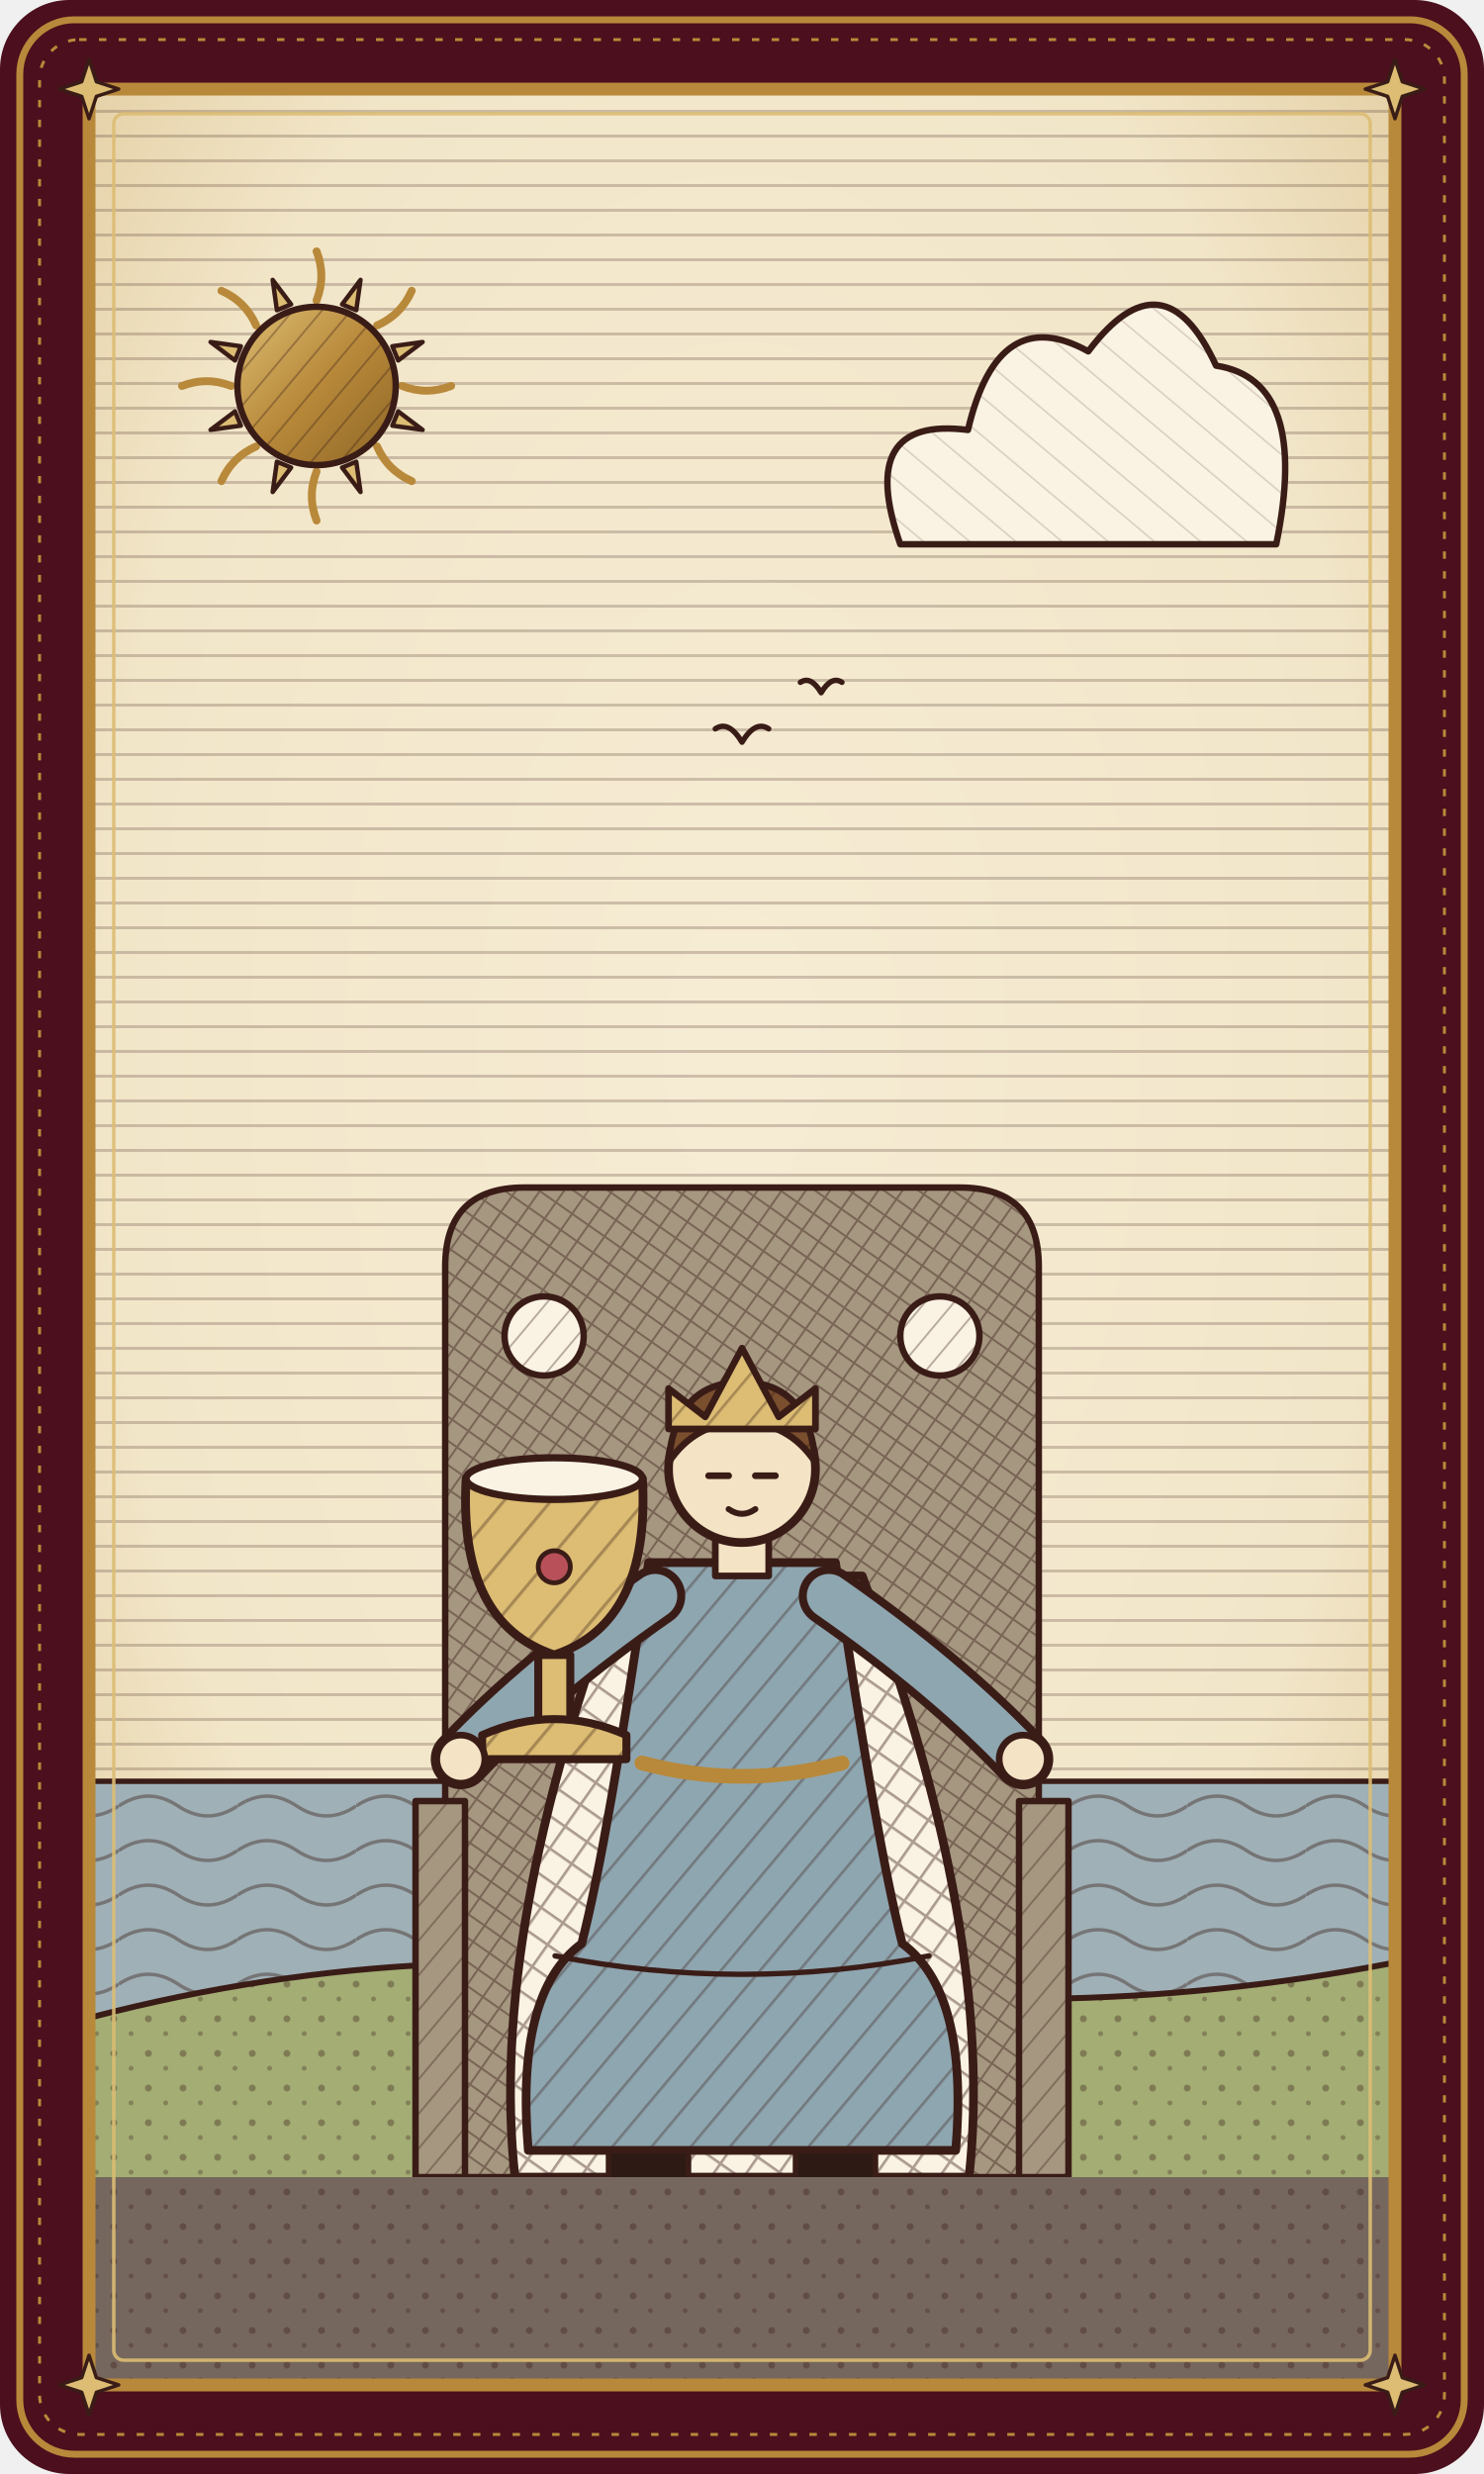
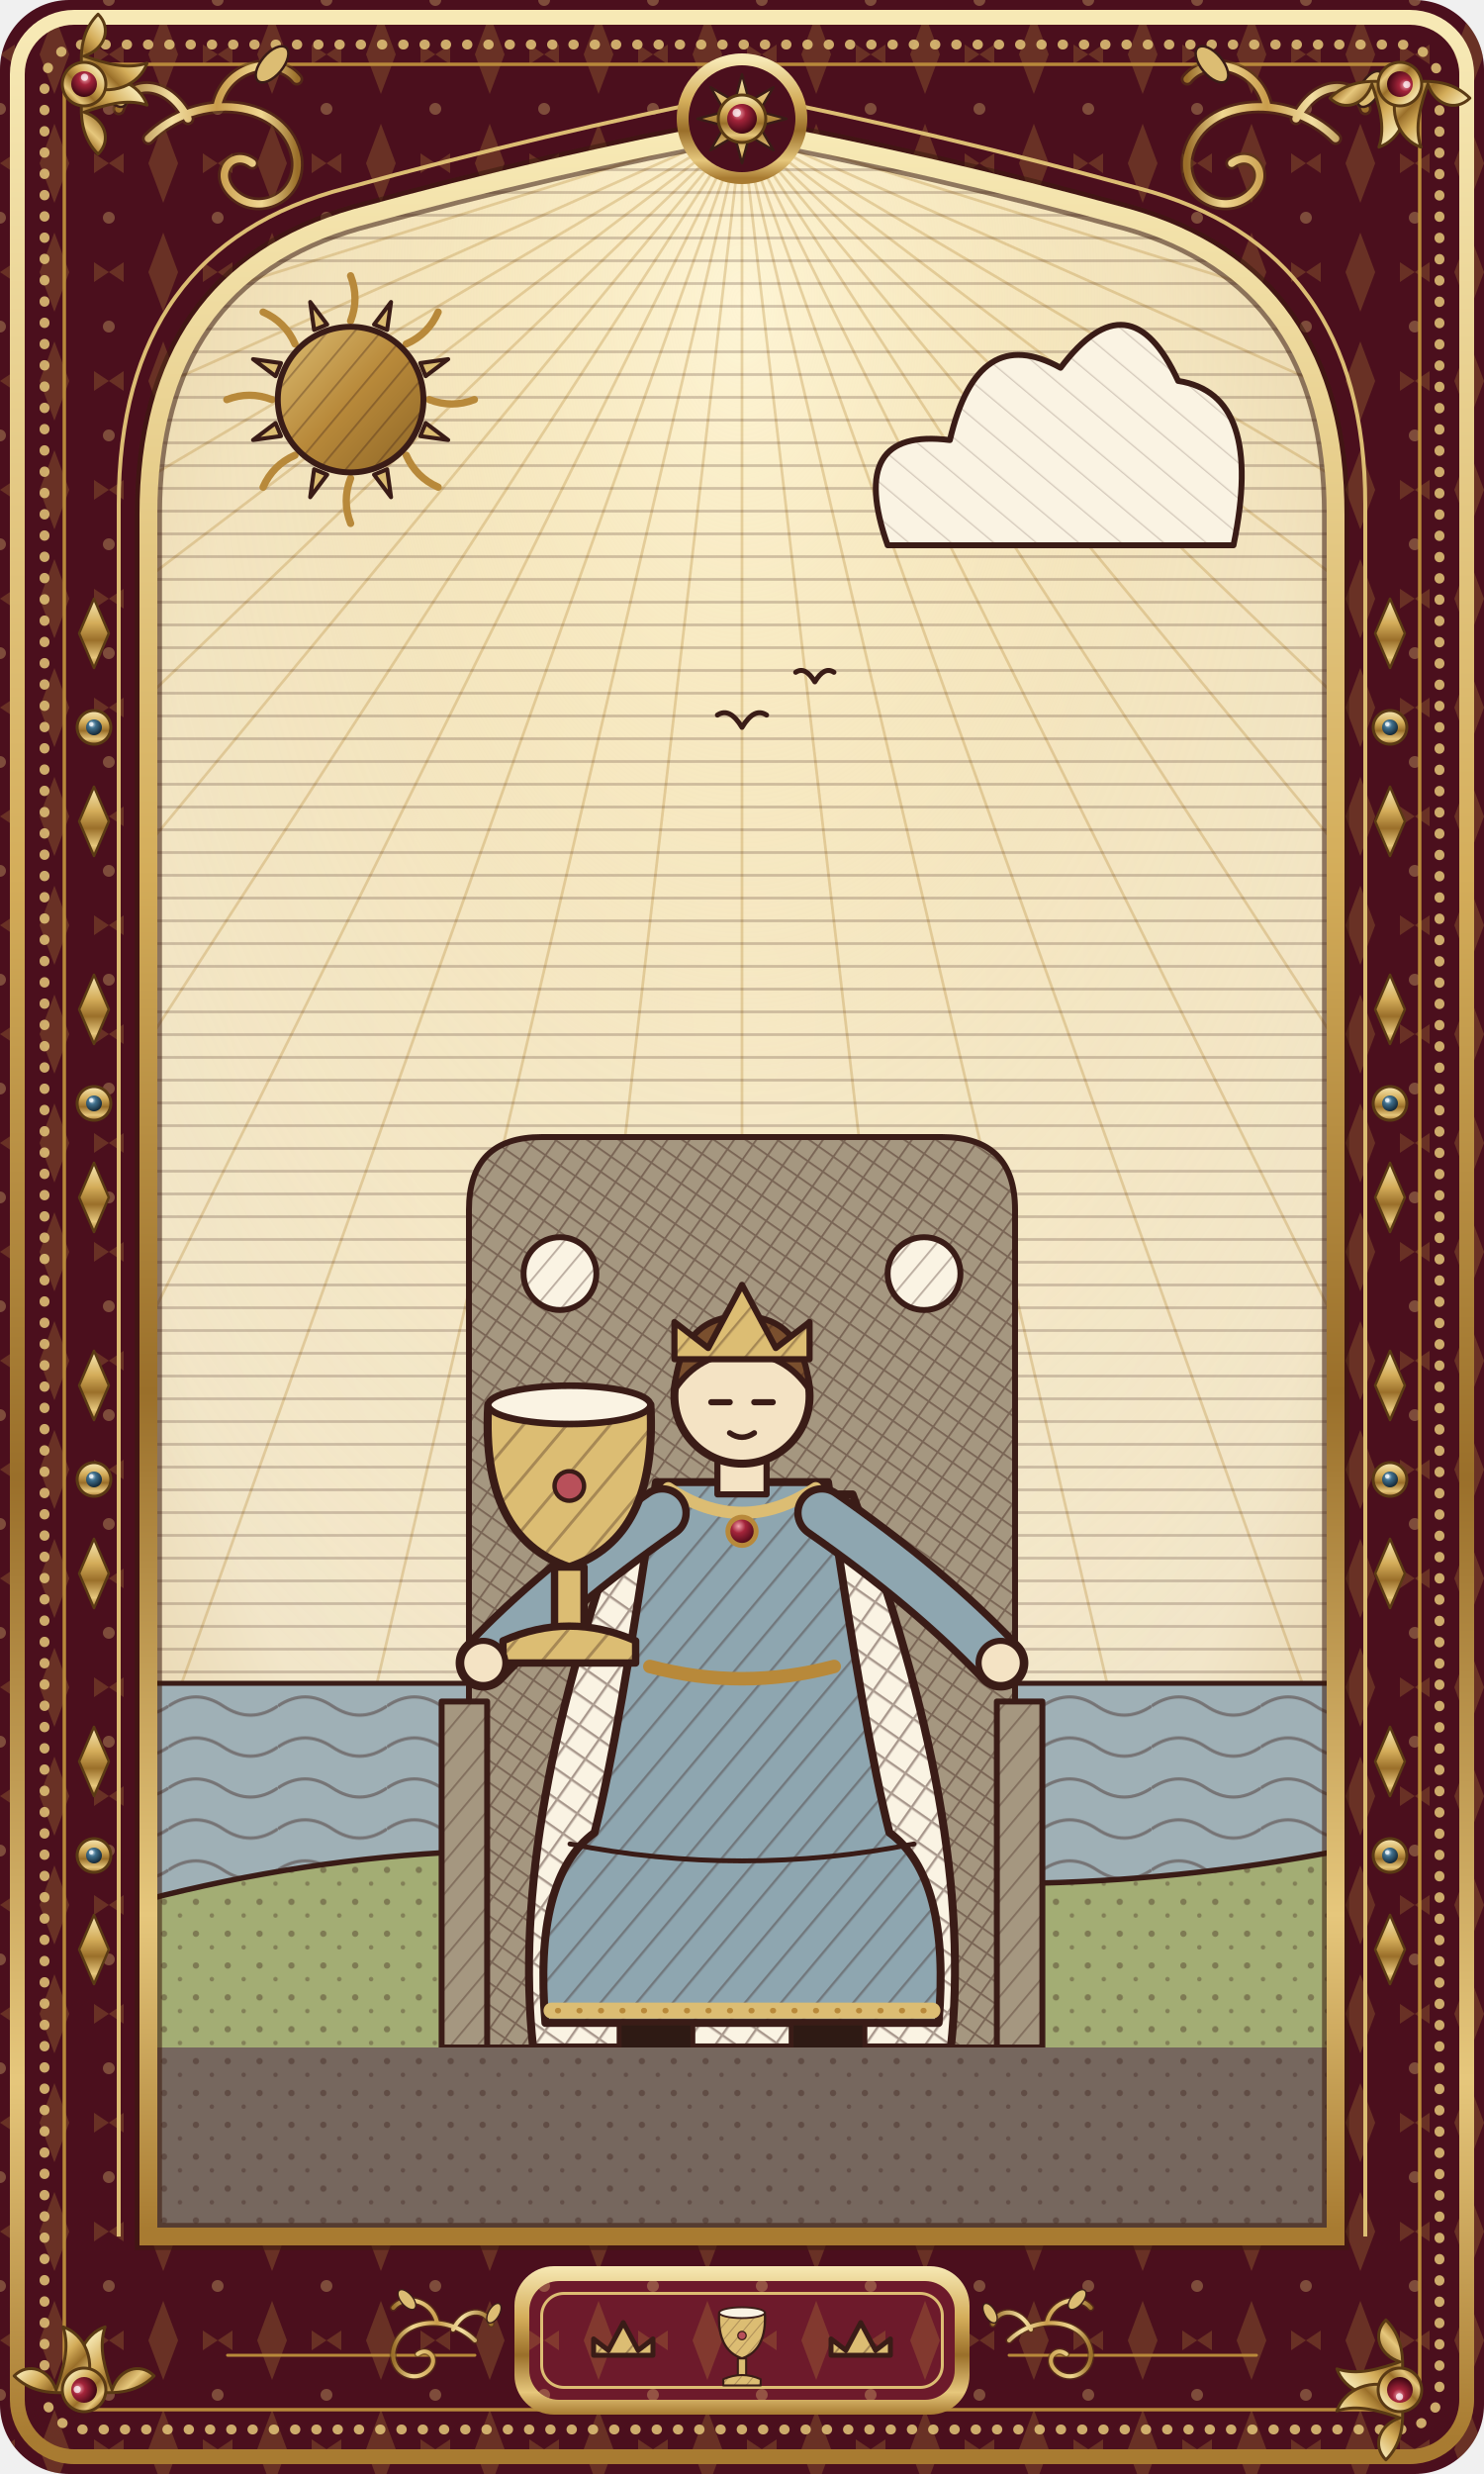
<svg xmlns="http://www.w3.org/2000/svg" width="300" height="500" viewBox="0 0 300 500">
  <defs>
    <pattern id="h" width="4.5" height="4.5" patternUnits="userSpaceOnUse" patternTransform="rotate(40)">
      <line x1="0" y1="0" x2="0" y2="4.5" stroke="#3a1c17" stroke-width="0.8" opacity="0.32" />
    </pattern>
    <pattern id="hx" width="4" height="4" patternUnits="userSpaceOnUse" patternTransform="rotate(35)">
      <path d="M0,0V4M0,0H4" stroke="#3a1c17" stroke-width="0.8" opacity="0.4" />
    </pattern>
    <pattern id="hz" width="8" height="5" patternUnits="userSpaceOnUse">
      <line x1="0" y1="2.5" x2="8" y2="2.5" stroke="#3a1c17" stroke-width="0.6" opacity="0.22" />
    </pattern>
    <pattern id="hl" width="6" height="6" patternUnits="userSpaceOnUse" patternTransform="rotate(-50)">
      <line x1="0" y1="0" x2="0" y2="6" stroke="#3a1c17" stroke-width="0.6" opacity="0.18" />
    </pattern>
    <pattern id="dots" width="7" height="7" patternUnits="userSpaceOnUse">
      <circle cx="2" cy="2" r="0.7" fill="#3a1c17" opacity="0.35" />
      <circle cx="5.5" cy="5" r="0.5" fill="#3a1c17" opacity="0.3" />
    </pattern>
    <pattern id="wv" width="24" height="9" patternUnits="userSpaceOnUse">
      <path d="M0,5 Q6,1 12,5 T24,5" fill="none" stroke="#3a1c17" stroke-width="0.7" opacity="0.4" />
    </pattern>
    <radialGradient id="pg" cx="50%" cy="42%" r="70%">
      <stop offset="0" stop-color="#f6ecd4" />
      <stop offset="0.7" stop-color="#f2e6c9" />
      <stop offset="1" stop-color="#e2cc9f" />
    </radialGradient>
    <radialGradient id="ng" cx="50%" cy="30%" r="80%">
      <stop offset="0" stop-color="#4a3a52" />
      <stop offset="1" stop-color="#2b2238" />
    </radialGradient>
    <linearGradient id="gold" x1="0" y1="0" x2="1" y2="1">
      <stop offset="0" stop-color="#dcbd73" />
      <stop offset="0.5" stop-color="#b8893a" />
      <stop offset="1" stop-color="#8e6626" />
    </linearGradient>
+     <linearGradient id="gv" x1="0" y1="0" x2="0" y2="1">
+       <stop offset="0" stop-color="#f7e9b5" />
+       <stop offset="0.35" stop-color="#d4ad5a" />
+       <stop offset="0.6" stop-color="#9a6f2a" />
+       <stop offset="0.85" stop-color="#e6c77c" />
+       <stop offset="1" stop-color="#a87b31" />
+     </linearGradient>
+     <linearGradient id="gh" x1="0" y1="0" x2="1" y2="0">
+       <stop offset="0" stop-color="#9a6f2a" />
+       <stop offset="0.3" stop-color="#f3dfa2" />
+       <stop offset="0.55" stop-color="#c99d4c" />
+       <stop offset="0.8" stop-color="#f0d791" />
+       <stop offset="1" stop-color="#9a6f2a" />
+     </linearGradient>
+     <radialGradient id="gem" cx="38%" cy="32%" r="70%">
+       <stop offset="0" stop-color="#f2a3ad" />
+       <stop offset="0.35" stop-color="#a3243a" />
+       <stop offset="1" stop-color="#3d0612" />
+     </radialGradient>
+     <radialGradient id="gemb" cx="38%" cy="32%" r="70%">
+       <stop offset="0" stop-color="#cfe2ee" />
+       <stop offset="0.35" stop-color="#3f6f8c" />
+       <stop offset="1" stop-color="#132634" />
+     </radialGradient>
+     <radialGradient id="halo" cx="50%" cy="8%" r="75%">
+       <stop offset="0" stop-color="#fff6d6" stop-opacity="0.9" />
+       <stop offset="0.5" stop-color="#f4dc9a" stop-opacity="0.25" />
+       <stop offset="1" stop-color="#f4dc9a" stop-opacity="0" />
+     </radialGradient>
+     <pattern id="damask" width="22" height="22" patternUnits="userSpaceOnUse">
+       <path d="M11,3 l3,8 l-3,8 l-3,-8Z M0,11 l3,-2 l0,4Z M22,11 l-3,-2 l0,4Z" fill="#b8893a" opacity="0.28" />
+       <circle cx="0" cy="0" r="1.2" fill="#dcbd73" opacity="0.35" />
+       <circle cx="22" cy="22" r="1.2" fill="#dcbd73" opacity="0.35" />
+       <circle cx="22" cy="0" r="1.2" fill="#dcbd73" opacity="0.35" />
+       <circle cx="0" cy="22" r="1.2" fill="#dcbd73" opacity="0.35" />
+     </pattern>
    <clipPath id="panel">
-       <rect x="18" y="18" width="264" height="464" rx="3" />
+       <path d="M30,452 V104 Q30,56 72,44 Q112,33 150,26 Q188,33 228,44 Q270,56 270,104 V452Z" />
    </clipPath>
  </defs>
  <rect x="0" y="0" width="300" height="500" rx="14" fill="#4b0f1d" />
-   <rect x="4" y="4" width="292" height="492" rx="11" fill="none" stroke="#b8893a" stroke-width="1.4" />
-   <rect x="8" y="8" width="284" height="484" rx="8" fill="none" stroke="#b8893a" stroke-width="0.6" stroke-dasharray="1.5 2.5" />
+   <rect x="0" y="0" width="300" height="500" rx="14" fill="url(#damask)" />
+   <rect x="3.5" y="3.5" width="293" height="493" rx="11.5" fill="none" stroke="url(#gv)" stroke-width="3" />
+   <rect x="9" y="9" width="282" height="482" rx="8" fill="none" stroke="#dcbd73" stroke-width="2" stroke-linecap="round" stroke-dasharray="0.1 4.2" opacity="0.9" />
+   <rect x="13" y="13" width="274" height="474" rx="6" fill="none" stroke="#b8893a" stroke-width="0.7" />
+   <path d="M30,452 V104 Q30,56 72,44 Q112,33 150,26 Q188,33 228,44 Q270,56 270,104 V452Z" fill="#f2e6c9" />
  <g clip-path="url(#panel)">
-     <rect x="18" y="18" width="264" height="464" fill="url(#pg)" />
-     <rect x="18" y="18" width="264" height="464" fill="url(#hz)" />
-     <path d="M81.28,78 Q86.24,79.92 91.2,78" fill="none" stroke="#b8893a" stroke-width="1.6" stroke-linecap="round" stroke-linejoin="round" />
-     <path d="M80.494,83.151 L85.434,86.878 L79.306,86.021Z" fill="#dcbd73" stroke="#3a1c17" stroke-width="0.9" stroke-linejoin="round" stroke-linecap="round" />
-     <path d="M76.219,90.219 Q78.368,95.084 83.233,97.233" fill="none" stroke="#b8893a" stroke-width="1.6" stroke-linecap="round" stroke-linejoin="round" />
-     <path d="M72.021,93.306 L72.878,99.434 L69.151,94.494Z" fill="#dcbd73" stroke="#3a1c17" stroke-width="0.9" stroke-linejoin="round" stroke-linecap="round" />
-     <path d="M64,95.28 Q62.08,100.24 64,105.2" fill="none" stroke="#b8893a" stroke-width="1.6" stroke-linecap="round" stroke-linejoin="round" />
-     <path d="M58.849,94.494 L55.122,99.434 L55.979,93.306Z" fill="#dcbd73" stroke="#3a1c17" stroke-width="0.9" stroke-linejoin="round" stroke-linecap="round" />
-     <path d="M51.781,90.219 Q46.916,92.368 44.767,97.233" fill="none" stroke="#b8893a" stroke-width="1.6" stroke-linecap="round" stroke-linejoin="round" />
-     <path d="M48.694,86.021 L42.566,86.878 L47.506,83.151Z" fill="#dcbd73" stroke="#3a1c17" stroke-width="0.9" stroke-linejoin="round" stroke-linecap="round" />
-     <path d="M46.72,78 Q41.76,76.08 36.8,78" fill="none" stroke="#b8893a" stroke-width="1.6" stroke-linecap="round" stroke-linejoin="round" />
-     <path d="M47.506,72.849 L42.566,69.122 L48.694,69.979Z" fill="#dcbd73" stroke="#3a1c17" stroke-width="0.9" stroke-linejoin="round" stroke-linecap="round" />
-     <path d="M51.781,65.781 Q49.632,60.916 44.767,58.767" fill="none" stroke="#b8893a" stroke-width="1.6" stroke-linecap="round" stroke-linejoin="round" />
-     <path d="M55.979,62.694 L55.122,56.566 L58.849,61.506Z" fill="#dcbd73" stroke="#3a1c17" stroke-width="0.9" stroke-linejoin="round" stroke-linecap="round" />
-     <path d="M64,60.72 Q65.92,55.76 64,50.8" fill="none" stroke="#b8893a" stroke-width="1.6" stroke-linecap="round" stroke-linejoin="round" />
-     <path d="M69.151,61.506 L72.878,56.566 L72.021,62.694Z" fill="#dcbd73" stroke="#3a1c17" stroke-width="0.9" stroke-linejoin="round" stroke-linecap="round" />
-     <path d="M76.219,65.781 Q81.084,63.632 83.233,58.767" fill="none" stroke="#b8893a" stroke-width="1.6" stroke-linecap="round" stroke-linejoin="round" />
-     <path d="M79.306,69.979 L85.434,69.122 L80.494,72.849Z" fill="#dcbd73" stroke="#3a1c17" stroke-width="0.9" stroke-linejoin="round" stroke-linecap="round" />
-     <circle cx="64" cy="78" r="16" fill="url(#gold)" stroke="#3a1c17" stroke-width="1.3" />
-     <circle cx="64" cy="78" r="16" fill="url(#h)" />
-     <path d="M182,110 q-9.12,-25.992 13.68,-23.104 q6.08,-25.992 24.32,-15.884 q15.2,-20.216 25.84,2.888 q19,2.888 12.16,36.1Z" fill="#faf3e3" stroke="#3a1c17" stroke-width="1.3" stroke-linejoin="round" stroke-linecap="round" />
-     <path d="M182,110 q-9.12,-25.992 13.68,-23.104 q6.08,-25.992 24.32,-15.884 q15.2,-20.216 25.84,2.888 q19,2.888 12.16,36.1Z" fill="url(#hl)" stroke="none" />
-     <path d="M144.6,147.3 q2.7,-1.8 5.4,2.7 q2.7,-4.5 5.4,-2.7" fill="none" stroke="#3a1c17" stroke-width="1.1" stroke-linecap="round" stroke-linejoin="round" />
-     <path d="M161.8,137.9 q2.1,-1.4 4.2,2.1 q2.1,-3.5 4.2,-2.1" fill="none" stroke="#3a1c17" stroke-width="1.1" stroke-linecap="round" stroke-linejoin="round" />
-     <rect x="18" y="360" width="264" height="122" fill="#9fb0b6" stroke="#3a1c17" stroke-width="1.1" />
-     <rect x="18" y="360" width="264" height="122" fill="url(#wv)" />
-     <path d="M10,410 Q80,390 150,400 T290,395 V490 H10Z" fill="#a3ad74" stroke="#3a1c17" stroke-width="1.2" stroke-linejoin="round" stroke-linecap="round" />
-     <path d="M10,410 Q80,390 150,400 T290,395 V490 H10Z" fill="url(#dots)" stroke="none" />
-     <g transform="translate(150 440)">
-       <path d="M-60,0 V-184 Q-60,-200 -44,-200 H44 Q60,-200 60,-184 V0Z" fill="#a59780" stroke="#3a1c17" stroke-width="1.3" stroke-linejoin="round" stroke-linecap="round" />
-       <path d="M-60,0 V-184 Q-60,-200 -44,-200 H44 Q60,-200 60,-184 V0Z" fill="url(#hx)" stroke="none" />
-       <path d="M-66,-76h10v76h-10Z" fill="#a59780" stroke="#3a1c17" stroke-width="1.3" stroke-linejoin="round" stroke-linecap="round" />
-       <path d="M-66,-76h10v76h-10Z" fill="url(#h)" stroke="none" />
-       <path d="M56,-76h10v76h-10Z" fill="#a59780" stroke="#3a1c17" stroke-width="1.3" stroke-linejoin="round" stroke-linecap="round" />
-       <path d="M56,-76h10v76h-10Z" fill="url(#h)" stroke="none" />
-       <circle cx="-40" cy="-170" r="8" fill="#faf3e3" stroke="#3a1c17" stroke-width="1.3" />
-       <circle cx="-40" cy="-170" r="8" fill="url(#h)" />
-       <circle cx="40" cy="-170" r="8" fill="#faf3e3" stroke="#3a1c17" stroke-width="1.3" />
-       <circle cx="40" cy="-170" r="8" fill="url(#h)" />
-     </g>
-     <g transform="translate(150 440) scale(1.35 1.35)">
-       <path d="M-18,-90 Q-38,-36.8 -34,0 L34,0 Q38,-36.8 18,-90Z" fill="#faf3e3" stroke="#3a1c17" stroke-width="1.3" stroke-linejoin="round" stroke-linecap="round" />
-       <path d="M-18,-90 Q-38,-36.8 -34,0 L34,0 Q38,-36.8 18,-90Z" fill="url(#hx)" stroke="none" />
-       <path d="M-14,-92 Q-20,-50.6 -24,-34.96 Q-34,-27.6 -32,-4 L32,-4 Q34,-27.6 24,-34.96 Q20,-50.6 14,-92Z" fill="#8ea6b0" stroke="#3a1c17" stroke-width="1.3" stroke-linejoin="round" stroke-linecap="round" />
-       <path d="M-14,-92 Q-20,-50.6 -24,-34.96 Q-34,-27.6 -32,-4 L32,-4 Q34,-27.6 24,-34.96 Q20,-50.6 14,-92Z" fill="url(#h)" stroke="none" />
-       <path d="M-28,-33.12 Q0,-27.6 28,-33.12" fill="none" stroke="#3a1c17" stroke-width="0.8" stroke-linecap="round" stroke-linejoin="round" />
-       <path d="M-20,-4 h12 v6 h-12Z M8,-4 h12 v6 h-12Z" fill="#2e1a14" stroke="#3a1c17" stroke-width="0.8" stroke-linejoin="round" stroke-linecap="round" />
-       <path d="M-15,-62 Q0,-58 15,-62" fill="none" stroke="#b8893a" stroke-width="2.2" stroke-linecap="round" stroke-linejoin="round" />
-       <path d="M-4,-90 v-6 h8 v6Z" fill="#f4e3c4" stroke="#3a1c17" stroke-width="1" stroke-linejoin="round" stroke-linecap="round" />
-       <circle cx="0" cy="-106" r="11" fill="#f4e3c4" stroke="#3a1c17" stroke-width="1.3" />
-       <path d="M-11,-107 q1,-12 11,-12 q10,0 11,12 q-4,-6 -11,-6 q-7,0 -11,6Z" fill="#7a4f2e" stroke="#3a1c17" stroke-width="1" stroke-linejoin="round" stroke-linecap="round" />
-       <path d="M-11,-107 q1,-12 11,-12 q10,0 11,12 q-4,-6 -11,-6 q-7,0 -11,6Z" fill="url(#h)" stroke="none" />
-       <path d="M-5,-105 h3 M2,-105 h3" fill="none" stroke="#3a1c17" stroke-width="1" stroke-linecap="round" stroke-linejoin="round" />
-       <path d="M-2,-100 q2,1.4 4,0" fill="none" stroke="#3a1c17" stroke-width="0.9" stroke-linecap="round" stroke-linejoin="round" />
-       <g transform="translate(0 0)">
-         <path d="M-11,-112 L-11,-118.05 L-5.5,-113.815 L0,-124.1 L5.5,-113.815 L11,-118.05 L11,-112Z" fill="#dcbd73" stroke="#3a1c17" stroke-width="1" stroke-linejoin="round" stroke-linecap="round" />
-         <path d="M-11,-112 L-11,-118.05 L-5.5,-113.815 L0,-124.1 L5.5,-113.815 L11,-118.05 L11,-112Z" fill="url(#h)" stroke="none" />
-       </g>
-       <path d="M-13,-87 Q-30.555,-74.787 -42.11,-62.574" fill="none" stroke="#3a1c17" stroke-width="9" stroke-linecap="round" stroke-linejoin="round" />
-       <path d="M-13,-87 Q-30.555,-74.787 -42.11,-62.574" fill="none" stroke="#8ea6b0" stroke-width="6.6" stroke-linecap="round" stroke-linejoin="round" />
-       <path d="M13,-87 Q30.555,-74.787 42.11,-62.574" fill="none" stroke="#3a1c17" stroke-width="9" stroke-linecap="round" stroke-linejoin="round" />
-       <path d="M13,-87 Q30.555,-74.787 42.11,-62.574" fill="none" stroke="#8ea6b0" stroke-width="6.6" stroke-linecap="round" stroke-linejoin="round" />
-       <g transform="translate(-42.11 -62.57) rotate(0)">
-         <g transform="translate(14 -6)">
-           <g transform="scale(1.2)">
-             <path d="M-11,-30 Q-12,-12 0,-8 Q12,-12 11,-30Z" fill="#dcbd73" stroke="#3a1c17" stroke-width="1.1" stroke-linejoin="round" stroke-linecap="round" />
-             <path d="M-11,-30 Q-12,-12 0,-8 Q12,-12 11,-30Z" fill="url(#h)" stroke="none" />
-             <path d="M-2,-8 h4 v10 h-4Z" fill="#dcbd73" stroke="#3a1c17" stroke-width="1" stroke-linejoin="round" stroke-linecap="round" />
-             <path d="M-9,2 q9,-4 18,0 v3 h-18Z" fill="#dcbd73" stroke="#3a1c17" stroke-width="1" stroke-linejoin="round" stroke-linecap="round" />
-             <path d="M-9,2 q9,-4 18,0 v3 h-18Z" fill="url(#h)" stroke="none" />
-             <ellipse cx="0" cy="-30" rx="11" ry="2.6" fill="#faf3e3" stroke="#3a1c17" stroke-width="0.9" />
-             <circle cx="0" cy="-19" r="2" fill="#b8505a" stroke="#3a1c17" stroke-width="0.6" />
+     <g transform="translate(12 9) scale(0.92)">
+       <rect x="18" y="18" width="264" height="464" fill="url(#pg)" />
+       <rect x="18" y="18" width="264" height="464" fill="url(#halo)" />
+       <path d="M150,18 L-262.56,96.7 M150,18 L-250.78,143.6 M150,18 L-233.69,188.83 M150,18 L-211.51,231.8 M150,18 L-184.54,271.93 M150,18 L-153.14,308.7 M150,18 L-117.72,341.62 M150,18 L-78.75,370.24 M150,18 L-36.75,394.2 M150,18 L7.73,413.17 M150,18 L54.09,426.9 M150,18 L101.73,435.22 M150,18 L150,438 M150,18 L198.27,435.22 M150,18 L245.91,426.9 M150,18 L292.27,413.17 M150,18 L336.75,394.2 M150,18 L378.75,370.24 M150,18 L417.72,341.62 M150,18 L453.14,308.7 M150,18 L484.54,271.93 M150,18 L511.51,231.8 M150,18 L533.69,188.83 M150,18 L550.78,143.6 M150,18 L562.56,96.7 " stroke="#b8893a" stroke-width="0.6" opacity="0.32" />
+       <rect x="18" y="18" width="264" height="464" fill="url(#hz)" />
+       <path d="M81.28,78 Q86.24,79.92 91.2,78" fill="none" stroke="#b8893a" stroke-width="1.6" stroke-linecap="round" stroke-linejoin="round" />
+       <path d="M80.494,83.151 L85.434,86.878 L79.306,86.021Z" fill="#dcbd73" stroke="#3a1c17" stroke-width="0.9" stroke-linejoin="round" stroke-linecap="round" />
+       <path d="M76.219,90.219 Q78.368,95.084 83.233,97.233" fill="none" stroke="#b8893a" stroke-width="1.6" stroke-linecap="round" stroke-linejoin="round" />
+       <path d="M72.021,93.306 L72.878,99.434 L69.151,94.494Z" fill="#dcbd73" stroke="#3a1c17" stroke-width="0.9" stroke-linejoin="round" stroke-linecap="round" />
+       <path d="M64,95.28 Q62.08,100.24 64,105.2" fill="none" stroke="#b8893a" stroke-width="1.6" stroke-linecap="round" stroke-linejoin="round" />
+       <path d="M58.849,94.494 L55.122,99.434 L55.979,93.306Z" fill="#dcbd73" stroke="#3a1c17" stroke-width="0.9" stroke-linejoin="round" stroke-linecap="round" />
+       <path d="M51.781,90.219 Q46.916,92.368 44.767,97.233" fill="none" stroke="#b8893a" stroke-width="1.6" stroke-linecap="round" stroke-linejoin="round" />
+       <path d="M48.694,86.021 L42.566,86.878 L47.506,83.151Z" fill="#dcbd73" stroke="#3a1c17" stroke-width="0.9" stroke-linejoin="round" stroke-linecap="round" />
+       <path d="M46.72,78 Q41.76,76.08 36.8,78" fill="none" stroke="#b8893a" stroke-width="1.6" stroke-linecap="round" stroke-linejoin="round" />
+       <path d="M47.506,72.849 L42.566,69.122 L48.694,69.979Z" fill="#dcbd73" stroke="#3a1c17" stroke-width="0.9" stroke-linejoin="round" stroke-linecap="round" />
+       <path d="M51.781,65.781 Q49.632,60.916 44.767,58.767" fill="none" stroke="#b8893a" stroke-width="1.6" stroke-linecap="round" stroke-linejoin="round" />
+       <path d="M55.979,62.694 L55.122,56.566 L58.849,61.506Z" fill="#dcbd73" stroke="#3a1c17" stroke-width="0.9" stroke-linejoin="round" stroke-linecap="round" />
+       <path d="M64,60.72 Q65.92,55.76 64,50.8" fill="none" stroke="#b8893a" stroke-width="1.6" stroke-linecap="round" stroke-linejoin="round" />
+       <path d="M69.151,61.506 L72.878,56.566 L72.021,62.694Z" fill="#dcbd73" stroke="#3a1c17" stroke-width="0.9" stroke-linejoin="round" stroke-linecap="round" />
+       <path d="M76.219,65.781 Q81.084,63.632 83.233,58.767" fill="none" stroke="#b8893a" stroke-width="1.6" stroke-linecap="round" stroke-linejoin="round" />
+       <path d="M79.306,69.979 L85.434,69.122 L80.494,72.849Z" fill="#dcbd73" stroke="#3a1c17" stroke-width="0.9" stroke-linejoin="round" stroke-linecap="round" />
+       <circle cx="64" cy="78" r="16" fill="url(#gold)" stroke="#3a1c17" stroke-width="1.3" />
+       <circle cx="64" cy="78" r="16" fill="url(#h)" />
+       <path d="M182,110 q-9.12,-25.992 13.68,-23.104 q6.08,-25.992 24.32,-15.884 q15.2,-20.216 25.84,2.888 q19,2.888 12.16,36.1Z" fill="#faf3e3" stroke="#3a1c17" stroke-width="1.3" stroke-linejoin="round" stroke-linecap="round" />
+       <path d="M182,110 q-9.12,-25.992 13.68,-23.104 q6.08,-25.992 24.32,-15.884 q15.2,-20.216 25.84,2.888 q19,2.888 12.16,36.1Z" fill="url(#hl)" stroke="none" />
+       <path d="M144.6,147.3 q2.7,-1.8 5.4,2.7 q2.7,-4.5 5.4,-2.7" fill="none" stroke="#3a1c17" stroke-width="1.1" stroke-linecap="round" stroke-linejoin="round" />
+       <path d="M161.8,137.9 q2.1,-1.4 4.2,2.1 q2.1,-3.5 4.2,-2.1" fill="none" stroke="#3a1c17" stroke-width="1.1" stroke-linecap="round" stroke-linejoin="round" />
+       <rect x="18" y="360" width="264" height="122" fill="#9fb0b6" stroke="#3a1c17" stroke-width="1.1" />
+       <rect x="18" y="360" width="264" height="122" fill="url(#wv)" />
+       <path d="M10,410 Q80,390 150,400 T290,395 V490 H10Z" fill="#a3ad74" stroke="#3a1c17" stroke-width="1.2" stroke-linejoin="round" stroke-linecap="round" />
+       <path d="M10,410 Q80,390 150,400 T290,395 V490 H10Z" fill="url(#dots)" stroke="none" />
+       <g transform="translate(150 440)">
+         <path d="M-60,0 V-184 Q-60,-200 -44,-200 H44 Q60,-200 60,-184 V0Z" fill="#a59780" stroke="#3a1c17" stroke-width="1.3" stroke-linejoin="round" stroke-linecap="round" />
+         <path d="M-60,0 V-184 Q-60,-200 -44,-200 H44 Q60,-200 60,-184 V0Z" fill="url(#hx)" stroke="none" />
+         <path d="M-66,-76h10v76h-10Z" fill="#a59780" stroke="#3a1c17" stroke-width="1.3" stroke-linejoin="round" stroke-linecap="round" />
+         <path d="M-66,-76h10v76h-10Z" fill="url(#h)" stroke="none" />
+         <path d="M56,-76h10v76h-10Z" fill="#a59780" stroke="#3a1c17" stroke-width="1.3" stroke-linejoin="round" stroke-linecap="round" />
+         <path d="M56,-76h10v76h-10Z" fill="url(#h)" stroke="none" />
+         <circle cx="-40" cy="-170" r="8" fill="#faf3e3" stroke="#3a1c17" stroke-width="1.3" />
+         <circle cx="-40" cy="-170" r="8" fill="url(#h)" />
+         <circle cx="40" cy="-170" r="8" fill="#faf3e3" stroke="#3a1c17" stroke-width="1.3" />
+         <circle cx="40" cy="-170" r="8" fill="url(#h)" />
+       </g>
+       <g transform="translate(150 440) scale(1.35 1.35)">
+         <path d="M-18,-90 Q-38,-36.8 -34,0 L34,0 Q38,-36.8 18,-90Z" fill="#faf3e3" stroke="#3a1c17" stroke-width="1.3" stroke-linejoin="round" stroke-linecap="round" />
+         <path d="M-18,-90 Q-38,-36.8 -34,0 L34,0 Q38,-36.8 18,-90Z" fill="url(#hx)" stroke="none" />
+         <path d="M-14,-92 Q-20,-50.6 -24,-34.96 Q-34,-27.6 -32,-4 L32,-4 Q34,-27.6 24,-34.96 Q20,-50.6 14,-92Z" fill="#8ea6b0" stroke="#3a1c17" stroke-width="1.3" stroke-linejoin="round" stroke-linecap="round" />
+         <path d="M-14,-92 Q-20,-50.6 -24,-34.96 Q-34,-27.6 -32,-4 L32,-4 Q34,-27.6 24,-34.96 Q20,-50.6 14,-92Z" fill="url(#h)" stroke="none" />
+         <path d="M-28,-33.12 Q0,-27.6 28,-33.12" fill="none" stroke="#3a1c17" stroke-width="0.8" stroke-linecap="round" stroke-linejoin="round" />
+         <path d="M-20,-4 h12 v6 h-12Z M8,-4 h12 v6 h-12Z" fill="#2e1a14" stroke="#3a1c17" stroke-width="0.8" stroke-linejoin="round" stroke-linecap="round" />
+         <path d="M-15,-62 Q0,-58 15,-62" fill="none" stroke="#b8893a" stroke-width="2.2" stroke-linecap="round" stroke-linejoin="round" />
+         <path d="M-12,-91 Q0,-83 12,-91" fill="none" stroke="#dcbd73" stroke-width="2" stroke-linecap="round" stroke-linejoin="round" />
+         <circle cx="0" cy="-84" r="2.3" fill="url(#gem)" stroke="#b8893a" stroke-width="0.8" />
+         <path d="M-31,-6 H31" fill="none" stroke="#dcbd73" stroke-width="2.6" stroke-linecap="round" stroke-linejoin="round" />
+         <path d="M-30,-6 H30" fill="none" stroke="#b8893a" stroke-width="0.9" stroke-linecap="round" stroke-linejoin="round" stroke-dasharray="0.1 3.4" />
+         <path d="M-4,-90 v-6 h8 v6Z" fill="#f4e3c4" stroke="#3a1c17" stroke-width="1" stroke-linejoin="round" stroke-linecap="round" />
+         <circle cx="0" cy="-106" r="11" fill="#f4e3c4" stroke="#3a1c17" stroke-width="1.3" />
+         <path d="M-11,-107 q1,-12 11,-12 q10,0 11,12 q-4,-6 -11,-6 q-7,0 -11,6Z" fill="#7a4f2e" stroke="#3a1c17" stroke-width="1" stroke-linejoin="round" stroke-linecap="round" />
+         <path d="M-11,-107 q1,-12 11,-12 q10,0 11,12 q-4,-6 -11,-6 q-7,0 -11,6Z" fill="url(#h)" stroke="none" />
+         <path d="M-5,-105 h3 M2,-105 h3" fill="none" stroke="#3a1c17" stroke-width="1" stroke-linecap="round" stroke-linejoin="round" />
+         <path d="M-2,-100 q2,1.4 4,0" fill="none" stroke="#3a1c17" stroke-width="0.9" stroke-linecap="round" stroke-linejoin="round" />
+         <g transform="translate(0 0)">
+           <path d="M-11,-112 L-11,-118.05 L-5.5,-113.815 L0,-124.1 L5.5,-113.815 L11,-118.05 L11,-112Z" fill="#dcbd73" stroke="#3a1c17" stroke-width="1" stroke-linejoin="round" stroke-linecap="round" />
+           <path d="M-11,-112 L-11,-118.05 L-5.5,-113.815 L0,-124.1 L5.5,-113.815 L11,-118.05 L11,-112Z" fill="url(#h)" stroke="none" />
+         </g>
+         <path d="M-13,-87 Q-30.555,-74.787 -42.11,-62.574" fill="none" stroke="#3a1c17" stroke-width="9" stroke-linecap="round" stroke-linejoin="round" />
+         <path d="M-13,-87 Q-30.555,-74.787 -42.11,-62.574" fill="none" stroke="#8ea6b0" stroke-width="6.6" stroke-linecap="round" stroke-linejoin="round" />
+         <path d="M13,-87 Q30.555,-74.787 42.11,-62.574" fill="none" stroke="#3a1c17" stroke-width="9" stroke-linecap="round" stroke-linejoin="round" />
+         <path d="M13,-87 Q30.555,-74.787 42.11,-62.574" fill="none" stroke="#8ea6b0" stroke-width="6.6" stroke-linecap="round" stroke-linejoin="round" />
+         <g transform="translate(-42.11 -62.57) rotate(0)">
+           <g transform="translate(14 -6)">
+             <g transform="scale(1.2)">
+               <path d="M-11,-30 Q-12,-12 0,-8 Q12,-12 11,-30Z" fill="#dcbd73" stroke="#3a1c17" stroke-width="1.1" stroke-linejoin="round" stroke-linecap="round" />
+               <path d="M-11,-30 Q-12,-12 0,-8 Q12,-12 11,-30Z" fill="url(#h)" stroke="none" />
+               <path d="M-2,-8 h4 v10 h-4Z" fill="#dcbd73" stroke="#3a1c17" stroke-width="1" stroke-linejoin="round" stroke-linecap="round" />
+               <path d="M-9,2 q9,-4 18,0 v3 h-18Z" fill="#dcbd73" stroke="#3a1c17" stroke-width="1" stroke-linejoin="round" stroke-linecap="round" />
+               <path d="M-9,2 q9,-4 18,0 v3 h-18Z" fill="url(#h)" stroke="none" />
+               <ellipse cx="0" cy="-30" rx="11" ry="2.6" fill="#faf3e3" stroke="#3a1c17" stroke-width="0.9" />
+               <circle cx="0" cy="-19" r="2" fill="#b8505a" stroke="#3a1c17" stroke-width="0.6" />
+             </g>
          </g>
        </g>
-       </g>
-       <circle cx="-42.11" cy="-62.57" r="3.6" fill="#f4e3c4" stroke="#3a1c17" stroke-width="1" />
-       <circle cx="42.11" cy="-62.57" r="3.6" fill="#f4e3c4" stroke="#3a1c17" stroke-width="1" />
-     </g>
-     <rect x="18" y="440" width="264" height="42" fill="#76675e" />
-     <rect x="18" y="440" width="264" height="42" fill="url(#dots)" />
-   </g>
-   <rect x="18" y="18" width="264" height="464" rx="3" fill="none" stroke="#b8893a" stroke-width="2.6" />
-   <rect x="23" y="23" width="254" height="454" rx="2" fill="none" stroke="#dcbd73" stroke-width="0.7" opacity="0.9" />
-   <path d="M18,12L19.48,16.52L24,18L19.48,19.48L18,24L16.52,19.48L12,18L16.52,16.52Z" fill="#dcbd73" stroke="#3a1c17" stroke-width="0.7" stroke-linejoin="round" stroke-linecap="round" />
-   <path d="M282,12L283.48,16.52L288,18L283.48,19.48L282,24L280.52,19.48L276,18L280.52,16.52Z" fill="#dcbd73" stroke="#3a1c17" stroke-width="0.7" stroke-linejoin="round" stroke-linecap="round" />
-   <path d="M18,476L19.48,480.52L24,482L19.48,483.48L18,488L16.52,483.48L12,482L16.52,480.52Z" fill="#dcbd73" stroke="#3a1c17" stroke-width="0.7" stroke-linejoin="round" stroke-linecap="round" />
-   <path d="M282,476L283.48,480.52L288,482L283.48,483.48L282,488L280.52,483.48L276,482L280.52,480.52Z" fill="#dcbd73" stroke="#3a1c17" stroke-width="0.7" stroke-linejoin="round" stroke-linecap="round" />
+         <circle cx="-42.11" cy="-62.57" r="3.6" fill="#f4e3c4" stroke="#3a1c17" stroke-width="1" />
+         <circle cx="42.11" cy="-62.57" r="3.6" fill="#f4e3c4" stroke="#3a1c17" stroke-width="1" />
+       </g>
+       <rect x="18" y="440" width="264" height="42" fill="#76675e" />
+       <rect x="18" y="440" width="264" height="42" fill="url(#dots)" />
+     </g>
+   </g>
+   <path d="M30,452 V104 Q30,56 72,44 Q112,33 150,26 Q188,33 228,44 Q270,56 270,104 V452Z" fill="none" stroke="#3a1a0c" stroke-width="5.5" opacity="0.55" />
+   <path d="M30,452 V104 Q30,56 72,44 Q112,33 150,26 Q188,33 228,44 Q270,56 270,104 V452Z" fill="none" stroke="url(#gv)" stroke-width="3.6" />
+   <path d="M24,452 V102 Q24,50 70,38 Q110,27 150,19 Q190,27 230,38 Q276,50 276,102 V452" fill="none" stroke="#dcbd73" stroke-width="0.8" />
+   <g transform="translate(30 28)">
+     <g transform="">
+       <path d="M0,0 C10,-10 28,-8 30,4 C31,12 22,16 17,11 C13,7 17,2 21,5 M8,-4 C4,-12 -4,-12 -6,-6 M14,-7 C16,-15 26,-17 30,-12" fill="none" stroke="#5a3a14" stroke-width="2.6" stroke-linecap="round" stroke-linejoin="round" opacity="0.55" />
+       <path d="M0,0 C10,-10 28,-8 30,4 C31,12 22,16 17,11 C13,7 17,2 21,5 M8,-4 C4,-12 -4,-12 -6,-6 M14,-7 C16,-15 26,-17 30,-12" fill="none" stroke="url(#gh)" stroke-width="1.5" stroke-linecap="round" stroke-linejoin="round" />
+       <ellipse cx="25" cy="-15" rx="2.2" ry="4.4" fill="#dcbd73" stroke="#3a1c17" stroke-width="0.5" transform="rotate(40 25 -15)" />
+       <ellipse cx="-7" cy="-10" rx="2" ry="4" fill="#dcbd73" stroke="#3a1c17" stroke-width="0.5" transform="rotate(-30 -7 -10)" />
+     </g>
+   </g>
+   <g transform="translate(270 28)">
+     <g transform="scale(-1 1)">
+       <path d="M0,0 C10,-10 28,-8 30,4 C31,12 22,16 17,11 C13,7 17,2 21,5 M8,-4 C4,-12 -4,-12 -6,-6 M14,-7 C16,-15 26,-17 30,-12" fill="none" stroke="#5a3a14" stroke-width="2.6" stroke-linecap="round" stroke-linejoin="round" opacity="0.55" />
+       <path d="M0,0 C10,-10 28,-8 30,4 C31,12 22,16 17,11 C13,7 17,2 21,5 M8,-4 C4,-12 -4,-12 -6,-6 M14,-7 C16,-15 26,-17 30,-12" fill="none" stroke="url(#gh)" stroke-width="1.5" stroke-linecap="round" stroke-linejoin="round" />
+       <ellipse cx="25" cy="-15" rx="2.2" ry="4.4" fill="#dcbd73" stroke="#3a1c17" stroke-width="0.5" transform="rotate(40 25 -15)" />
+       <ellipse cx="-7" cy="-10" rx="2" ry="4" fill="#dcbd73" stroke="#3a1c17" stroke-width="0.5" transform="rotate(-30 -7 -10)" />
+     </g>
+   </g>
+   <path d="M19,121 L22,128 L19,135 L16,128Z" fill="url(#gv)" stroke="#5a3a14" stroke-width="0.5" stroke-linejoin="round" stroke-linecap="round" />
+   <path d="M281,121 L284,128 L281,135 L278,128Z" fill="url(#gv)" stroke="#5a3a14" stroke-width="0.5" stroke-linejoin="round" stroke-linecap="round" />
+   <circle cx="19" cy="147" r="3.4" fill="url(#gv)" stroke="#5a3a14" stroke-width="0.6" />
+   <circle cx="19" cy="147" r="1.6" fill="url(#gemb)" />
+   <circle cx="18.44" cy="146.36" r="0.448" fill="#fff" opacity="0.7" />
+   <circle cx="281" cy="147" r="3.4" fill="url(#gv)" stroke="#5a3a14" stroke-width="0.6" />
+   <circle cx="281" cy="147" r="1.6" fill="url(#gemb)" />
+   <circle cx="280.44" cy="146.36" r="0.448" fill="#fff" opacity="0.7" />
+   <path d="M19,159 L22,166 L19,173 L16,166Z" fill="url(#gv)" stroke="#5a3a14" stroke-width="0.5" stroke-linejoin="round" stroke-linecap="round" />
+   <path d="M281,159 L284,166 L281,173 L278,166Z" fill="url(#gv)" stroke="#5a3a14" stroke-width="0.5" stroke-linejoin="round" stroke-linecap="round" />
+   <path d="M19,197 L22,204 L19,211 L16,204Z" fill="url(#gv)" stroke="#5a3a14" stroke-width="0.5" stroke-linejoin="round" stroke-linecap="round" />
+   <path d="M281,197 L284,204 L281,211 L278,204Z" fill="url(#gv)" stroke="#5a3a14" stroke-width="0.5" stroke-linejoin="round" stroke-linecap="round" />
+   <circle cx="19" cy="223" r="3.4" fill="url(#gv)" stroke="#5a3a14" stroke-width="0.6" />
+   <circle cx="19" cy="223" r="1.6" fill="url(#gemb)" />
+   <circle cx="18.44" cy="222.36" r="0.448" fill="#fff" opacity="0.7" />
+   <circle cx="281" cy="223" r="3.4" fill="url(#gv)" stroke="#5a3a14" stroke-width="0.6" />
+   <circle cx="281" cy="223" r="1.6" fill="url(#gemb)" />
+   <circle cx="280.44" cy="222.36" r="0.448" fill="#fff" opacity="0.7" />
+   <path d="M19,235 L22,242 L19,249 L16,242Z" fill="url(#gv)" stroke="#5a3a14" stroke-width="0.5" stroke-linejoin="round" stroke-linecap="round" />
+   <path d="M281,235 L284,242 L281,249 L278,242Z" fill="url(#gv)" stroke="#5a3a14" stroke-width="0.5" stroke-linejoin="round" stroke-linecap="round" />
+   <path d="M19,273 L22,280 L19,287 L16,280Z" fill="url(#gv)" stroke="#5a3a14" stroke-width="0.5" stroke-linejoin="round" stroke-linecap="round" />
+   <path d="M281,273 L284,280 L281,287 L278,280Z" fill="url(#gv)" stroke="#5a3a14" stroke-width="0.5" stroke-linejoin="round" stroke-linecap="round" />
+   <circle cx="19" cy="299" r="3.4" fill="url(#gv)" stroke="#5a3a14" stroke-width="0.6" />
+   <circle cx="19" cy="299" r="1.6" fill="url(#gemb)" />
+   <circle cx="18.44" cy="298.36" r="0.448" fill="#fff" opacity="0.7" />
+   <circle cx="281" cy="299" r="3.4" fill="url(#gv)" stroke="#5a3a14" stroke-width="0.6" />
+   <circle cx="281" cy="299" r="1.6" fill="url(#gemb)" />
+   <circle cx="280.44" cy="298.36" r="0.448" fill="#fff" opacity="0.7" />
+   <path d="M19,311 L22,318 L19,325 L16,318Z" fill="url(#gv)" stroke="#5a3a14" stroke-width="0.5" stroke-linejoin="round" stroke-linecap="round" />
+   <path d="M281,311 L284,318 L281,325 L278,318Z" fill="url(#gv)" stroke="#5a3a14" stroke-width="0.5" stroke-linejoin="round" stroke-linecap="round" />
+   <path d="M19,349 L22,356 L19,363 L16,356Z" fill="url(#gv)" stroke="#5a3a14" stroke-width="0.5" stroke-linejoin="round" stroke-linecap="round" />
+   <path d="M281,349 L284,356 L281,363 L278,356Z" fill="url(#gv)" stroke="#5a3a14" stroke-width="0.5" stroke-linejoin="round" stroke-linecap="round" />
+   <circle cx="19" cy="375" r="3.4" fill="url(#gv)" stroke="#5a3a14" stroke-width="0.6" />
+   <circle cx="19" cy="375" r="1.6" fill="url(#gemb)" />
+   <circle cx="18.44" cy="374.36" r="0.448" fill="#fff" opacity="0.7" />
+   <circle cx="281" cy="375" r="3.4" fill="url(#gv)" stroke="#5a3a14" stroke-width="0.6" />
+   <circle cx="281" cy="375" r="1.6" fill="url(#gemb)" />
+   <circle cx="280.44" cy="374.36" r="0.448" fill="#fff" opacity="0.7" />
+   <path d="M19,387 L22,394 L19,401 L16,394Z" fill="url(#gv)" stroke="#5a3a14" stroke-width="0.5" stroke-linejoin="round" stroke-linecap="round" />
+   <path d="M281,387 L284,394 L281,401 L278,394Z" fill="url(#gv)" stroke="#5a3a14" stroke-width="0.5" stroke-linejoin="round" stroke-linecap="round" />
+   <circle cx="150" cy="24" r="12" fill="#4b0f1d" stroke="url(#gv)" stroke-width="2.4" />
+   <path d="M150,15L151.45,20.51L156.36,17.64L153.49,22.55L159,24L153.49,25.45L156.36,30.36L151.45,27.49L150,33L148.55,27.49L143.64,30.36L146.51,25.45L141,24L146.51,22.55L143.64,17.64L148.55,20.51Z" fill="url(#gv)" stroke="#3a1c17" stroke-width="0.5" stroke-linejoin="round" stroke-linecap="round" />
+   <circle cx="150" cy="24" r="4.8" fill="url(#gv)" stroke="#5a3a14" stroke-width="0.6" />
+   <circle cx="150" cy="24" r="3" fill="url(#gem)" />
+   <circle cx="148.95" cy="22.8" r="0.84" fill="#fff" opacity="0.7" />
+   <g transform="translate(17 17) rotate(45)">
+     <path d="M0,0 C2,-6 8,-8 12,-6 C8,-4 6,0 4,4 C8,2 12,4 12,8 C8,8 4,6 0,0Z" fill="url(#gv)" stroke="#5a3a14" stroke-width="0.6" stroke-linejoin="round" stroke-linecap="round" />
+     <path d="M0,0 C6,-2 8,-8 6,-12 C4,-8 0,-6 -4,-4 C-2,-8 -4,-12 -8,-12 C-8,-8 -6,-4 0,0Z" fill="url(#gv)" stroke="#5a3a14" stroke-width="0.6" stroke-linejoin="round" stroke-linecap="round" />
+     <circle cx="0" cy="0" r="4.4" fill="url(#gv)" stroke="#5a3a14" stroke-width="0.6" />
+     <circle cx="0" cy="0" r="2.6" fill="url(#gem)" />
+     <circle cx="-0.91" cy="-1.04" r="0.728" fill="#fff" opacity="0.7" />
+   </g>
+   <g transform="translate(283 17) rotate(135)">
+     <path d="M0,0 C2,-6 8,-8 12,-6 C8,-4 6,0 4,4 C8,2 12,4 12,8 C8,8 4,6 0,0Z" fill="url(#gv)" stroke="#5a3a14" stroke-width="0.6" stroke-linejoin="round" stroke-linecap="round" />
+     <path d="M0,0 C6,-2 8,-8 6,-12 C4,-8 0,-6 -4,-4 C-2,-8 -4,-12 -8,-12 C-8,-8 -6,-4 0,0Z" fill="url(#gv)" stroke="#5a3a14" stroke-width="0.6" stroke-linejoin="round" stroke-linecap="round" />
+     <circle cx="0" cy="0" r="4.4" fill="url(#gv)" stroke="#5a3a14" stroke-width="0.6" />
+     <circle cx="0" cy="0" r="2.6" fill="url(#gem)" />
+     <circle cx="-0.91" cy="-1.04" r="0.728" fill="#fff" opacity="0.7" />
+   </g>
+   <g transform="translate(17 483) rotate(-45)">
+     <path d="M0,0 C2,-6 8,-8 12,-6 C8,-4 6,0 4,4 C8,2 12,4 12,8 C8,8 4,6 0,0Z" fill="url(#gv)" stroke="#5a3a14" stroke-width="0.6" stroke-linejoin="round" stroke-linecap="round" />
+     <path d="M0,0 C6,-2 8,-8 6,-12 C4,-8 0,-6 -4,-4 C-2,-8 -4,-12 -8,-12 C-8,-8 -6,-4 0,0Z" fill="url(#gv)" stroke="#5a3a14" stroke-width="0.6" stroke-linejoin="round" stroke-linecap="round" />
+     <circle cx="0" cy="0" r="4.4" fill="url(#gv)" stroke="#5a3a14" stroke-width="0.6" />
+     <circle cx="0" cy="0" r="2.6" fill="url(#gem)" />
+     <circle cx="-0.91" cy="-1.04" r="0.728" fill="#fff" opacity="0.7" />
+   </g>
+   <g transform="translate(283 483) rotate(-135)">
+     <path d="M0,0 C2,-6 8,-8 12,-6 C8,-4 6,0 4,4 C8,2 12,4 12,8 C8,8 4,6 0,0Z" fill="url(#gv)" stroke="#5a3a14" stroke-width="0.6" stroke-linejoin="round" stroke-linecap="round" />
+     <path d="M0,0 C6,-2 8,-8 6,-12 C4,-8 0,-6 -4,-4 C-2,-8 -4,-12 -8,-12 C-8,-8 -6,-4 0,0Z" fill="url(#gv)" stroke="#5a3a14" stroke-width="0.6" stroke-linejoin="round" stroke-linecap="round" />
+     <circle cx="0" cy="0" r="4.4" fill="url(#gv)" stroke="#5a3a14" stroke-width="0.6" />
+     <circle cx="0" cy="0" r="2.6" fill="url(#gem)" />
+     <circle cx="-0.91" cy="-1.04" r="0.728" fill="#fff" opacity="0.7" />
+   </g>
+   <path d="M40,471 H96 M204,471 H260" fill="none" stroke="url(#gh)" stroke-width="1.2" stroke-linecap="round" stroke-linejoin="round" />
+   <path d="M46,476 H96 M204,476 H254" fill="none" stroke="#b8893a" stroke-width="0.6" stroke-linecap="round" stroke-linejoin="round" />
+   <g transform="translate(96 473)">
+     <g transform="scale(0.55)">
+       <g transform="scale(-1 1)">
+         <path d="M0,0 C10,-10 28,-8 30,4 C31,12 22,16 17,11 C13,7 17,2 21,5 M8,-4 C4,-12 -4,-12 -6,-6 M14,-7 C16,-15 26,-17 30,-12" fill="none" stroke="#5a3a14" stroke-width="2.6" stroke-linecap="round" stroke-linejoin="round" opacity="0.55" />
+         <path d="M0,0 C10,-10 28,-8 30,4 C31,12 22,16 17,11 C13,7 17,2 21,5 M8,-4 C4,-12 -4,-12 -6,-6 M14,-7 C16,-15 26,-17 30,-12" fill="none" stroke="url(#gh)" stroke-width="1.5" stroke-linecap="round" stroke-linejoin="round" />
+         <ellipse cx="25" cy="-15" rx="2.2" ry="4.4" fill="#dcbd73" stroke="#3a1c17" stroke-width="0.5" transform="rotate(40 25 -15)" />
+         <ellipse cx="-7" cy="-10" rx="2" ry="4" fill="#dcbd73" stroke="#3a1c17" stroke-width="0.5" transform="rotate(-30 -7 -10)" />
+       </g>
+     </g>
+   </g>
+   <g transform="translate(204 473)">
+     <g transform="scale(0.55)">
+       <g transform="">
+         <path d="M0,0 C10,-10 28,-8 30,4 C31,12 22,16 17,11 C13,7 17,2 21,5 M8,-4 C4,-12 -4,-12 -6,-6 M14,-7 C16,-15 26,-17 30,-12" fill="none" stroke="#5a3a14" stroke-width="2.6" stroke-linecap="round" stroke-linejoin="round" opacity="0.55" />
+         <path d="M0,0 C10,-10 28,-8 30,4 C31,12 22,16 17,11 C13,7 17,2 21,5 M8,-4 C4,-12 -4,-12 -6,-6 M14,-7 C16,-15 26,-17 30,-12" fill="none" stroke="url(#gh)" stroke-width="1.5" stroke-linecap="round" stroke-linejoin="round" />
+         <ellipse cx="25" cy="-15" rx="2.2" ry="4.4" fill="#dcbd73" stroke="#3a1c17" stroke-width="0.5" transform="rotate(40 25 -15)" />
+         <ellipse cx="-7" cy="-10" rx="2" ry="4" fill="#dcbd73" stroke="#3a1c17" stroke-width="0.5" transform="rotate(-30 -7 -10)" />
+       </g>
+     </g>
+   </g>
+   <rect x="104" y="458" width="92" height="30" rx="8" fill="url(#gv)" />
+   <rect x="107" y="461" width="86" height="24" rx="6" fill="#6d1a2b" />
+   <rect x="107" y="461" width="86" height="24" rx="6" fill="url(#damask)" />
+   <rect x="109.5" y="463.5" width="81" height="19" rx="4.5" fill="none" stroke="#dcbd73" stroke-width="0.6" />
+   <g transform="translate(150 473)">
+     <g transform="translate(0 7) scale(0.42)">
+       <g transform="scale(1)">
+         <path d="M-11,-30 Q-12,-12 0,-8 Q12,-12 11,-30Z" fill="#dcbd73" stroke="#3a1c17" stroke-width="1.1" stroke-linejoin="round" stroke-linecap="round" />
+         <path d="M-11,-30 Q-12,-12 0,-8 Q12,-12 11,-30Z" fill="url(#h)" stroke="none" />
+         <path d="M-2,-8 h4 v10 h-4Z" fill="#dcbd73" stroke="#3a1c17" stroke-width="1" stroke-linejoin="round" stroke-linecap="round" />
+         <path d="M-9,2 q9,-4 18,0 v3 h-18Z" fill="#dcbd73" stroke="#3a1c17" stroke-width="1" stroke-linejoin="round" stroke-linecap="round" />
+         <path d="M-9,2 q9,-4 18,0 v3 h-18Z" fill="url(#h)" stroke="none" />
+         <ellipse cx="0" cy="-30" rx="11" ry="2.6" fill="#faf3e3" stroke="#3a1c17" stroke-width="0.9" />
+         <circle cx="0" cy="-19" r="2" fill="#b8505a" stroke="#3a1c17" stroke-width="0.6" />
+       </g>
+     </g>
+   </g>
+   <g transform="translate(126 476)">
+     <path d="M-6,0 L-6,-3.3 L-3,-0.99 L0,-6.6 L3,-0.99 L6,-3.3 L6,0Z" fill="#dcbd73" stroke="#3a1c17" stroke-width="1" stroke-linejoin="round" stroke-linecap="round" />
+     <path d="M-6,0 L-6,-3.3 L-3,-0.99 L0,-6.6 L3,-0.99 L6,-3.3 L6,0Z" fill="url(#h)" stroke="none" />
+   </g>
+   <g transform="translate(174 476)">
+     <path d="M-6,0 L-6,-3.3 L-3,-0.99 L0,-6.6 L3,-0.99 L6,-3.3 L6,0Z" fill="#dcbd73" stroke="#3a1c17" stroke-width="1" stroke-linejoin="round" stroke-linecap="round" />
+     <path d="M-6,0 L-6,-3.3 L-3,-0.99 L0,-6.6 L3,-0.99 L6,-3.3 L6,0Z" fill="url(#h)" stroke="none" />
+   </g>
</svg>
